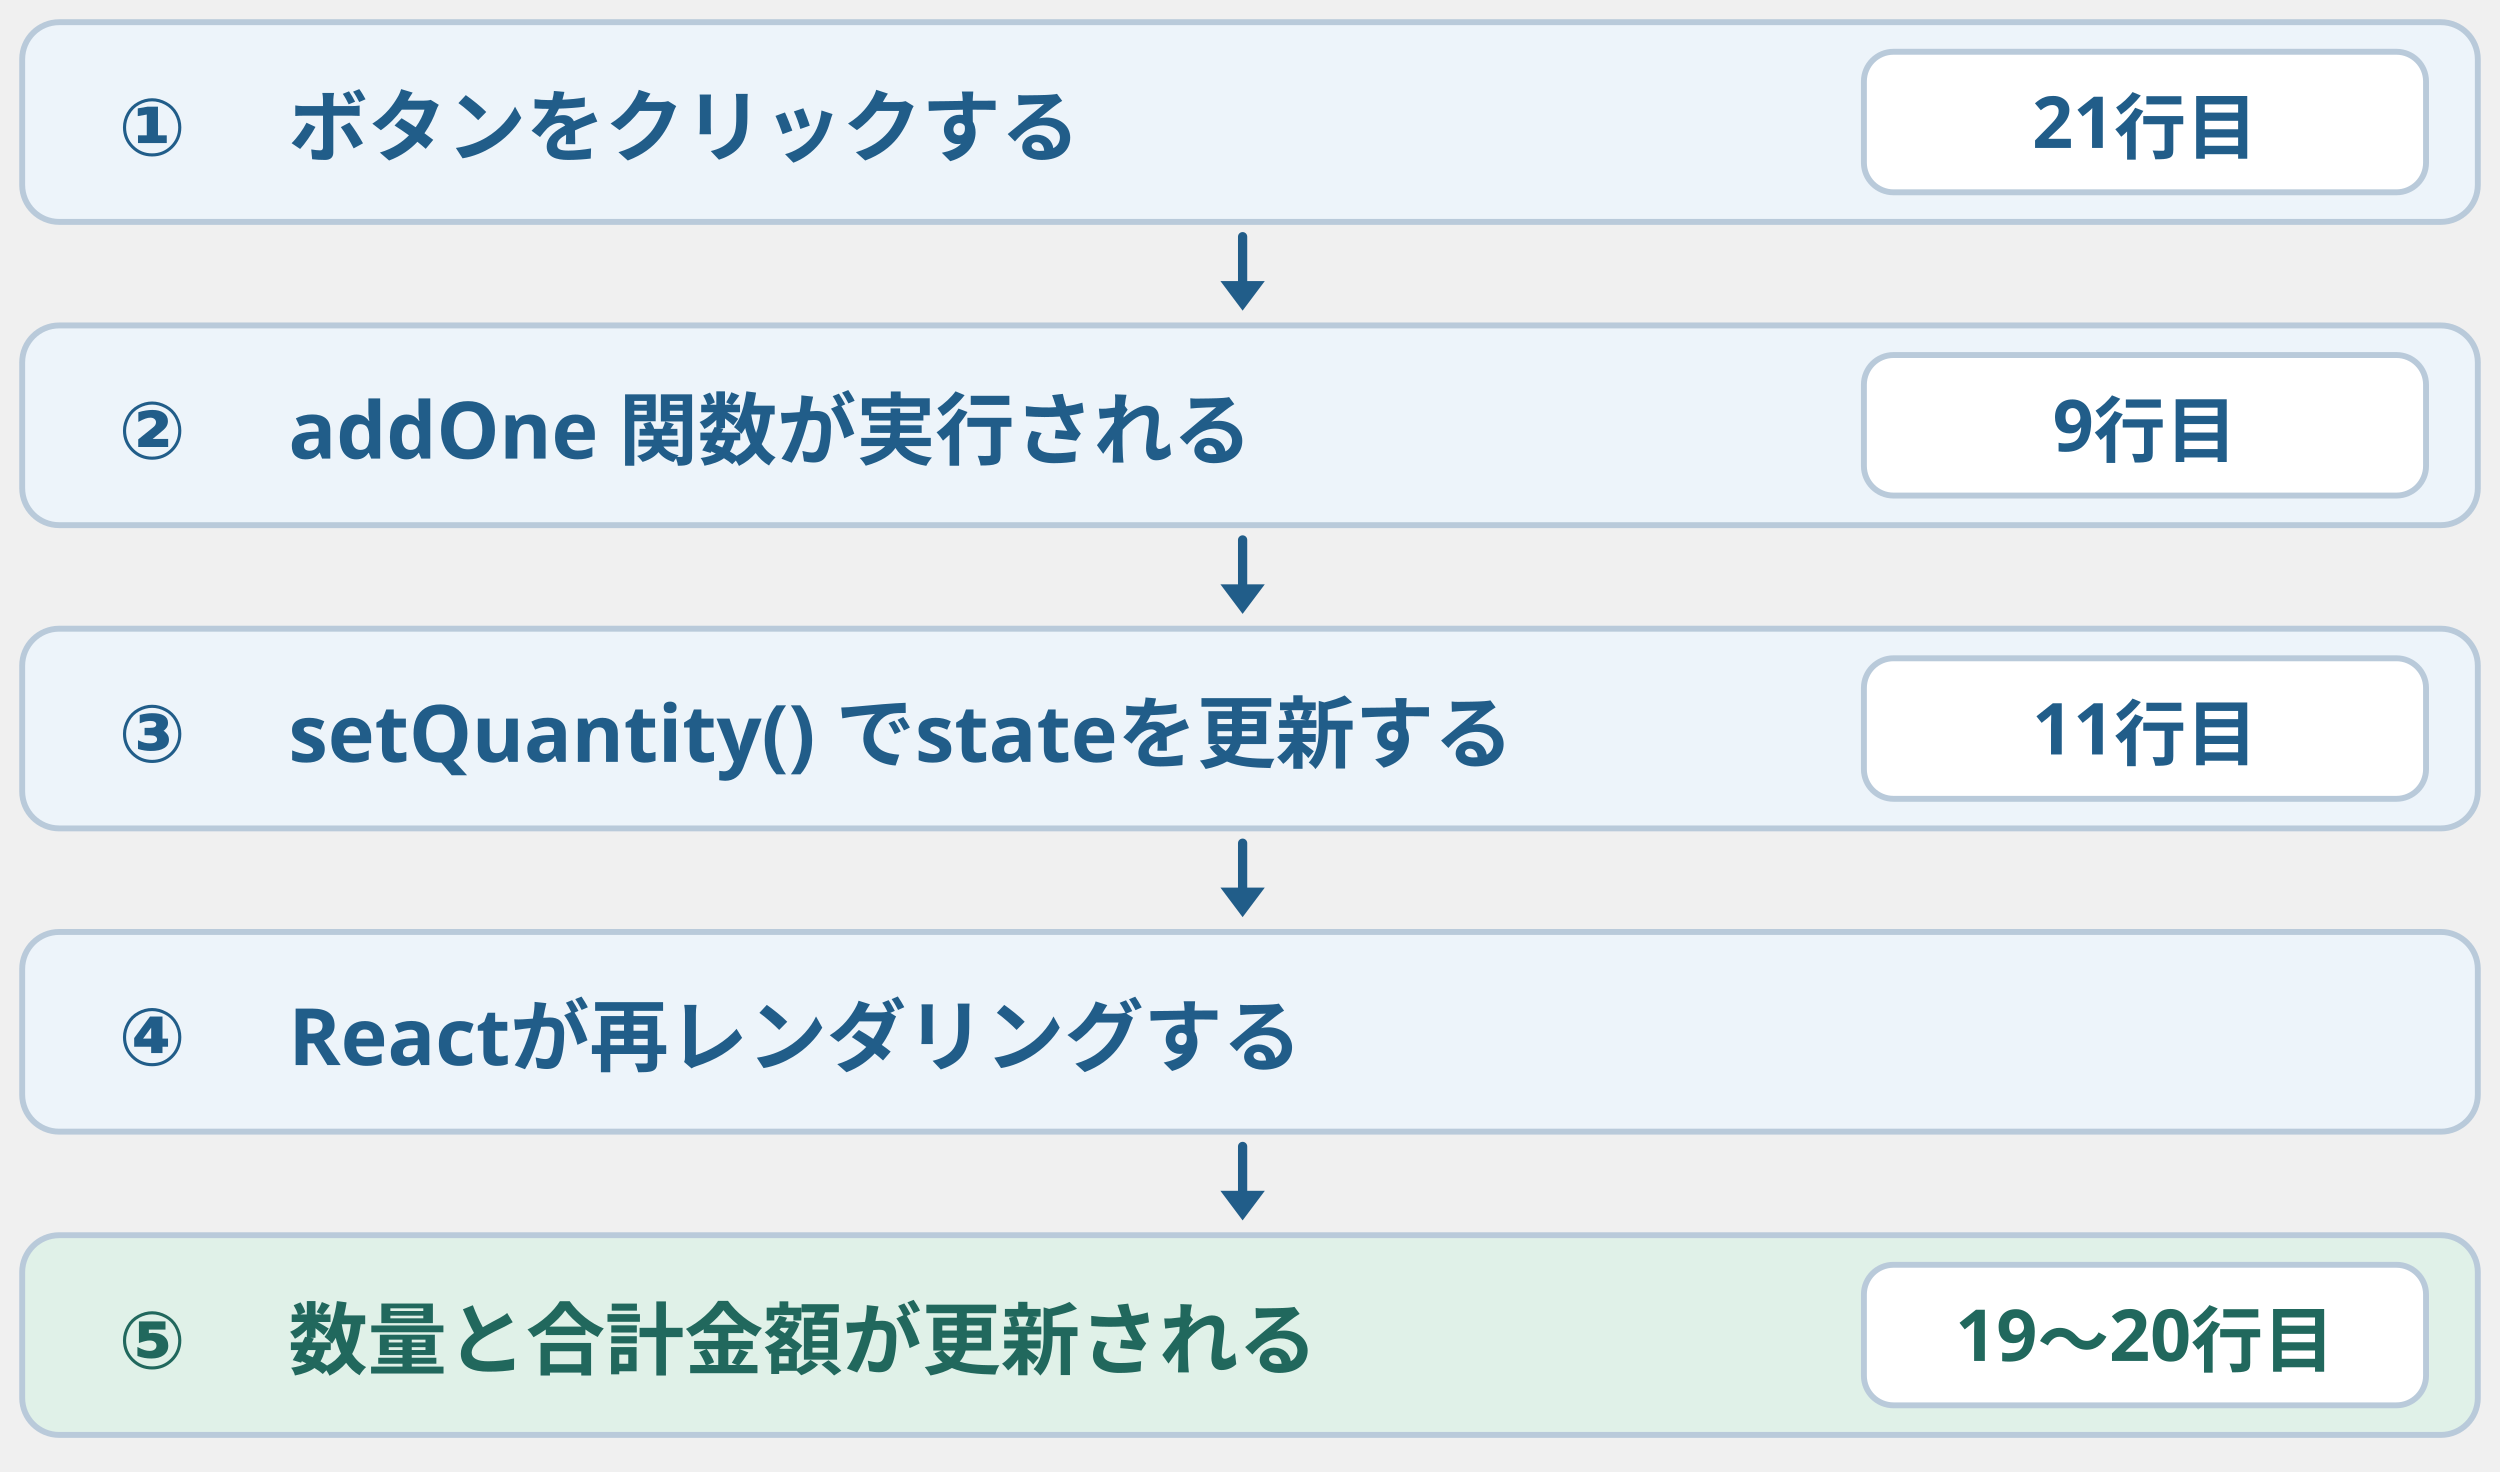
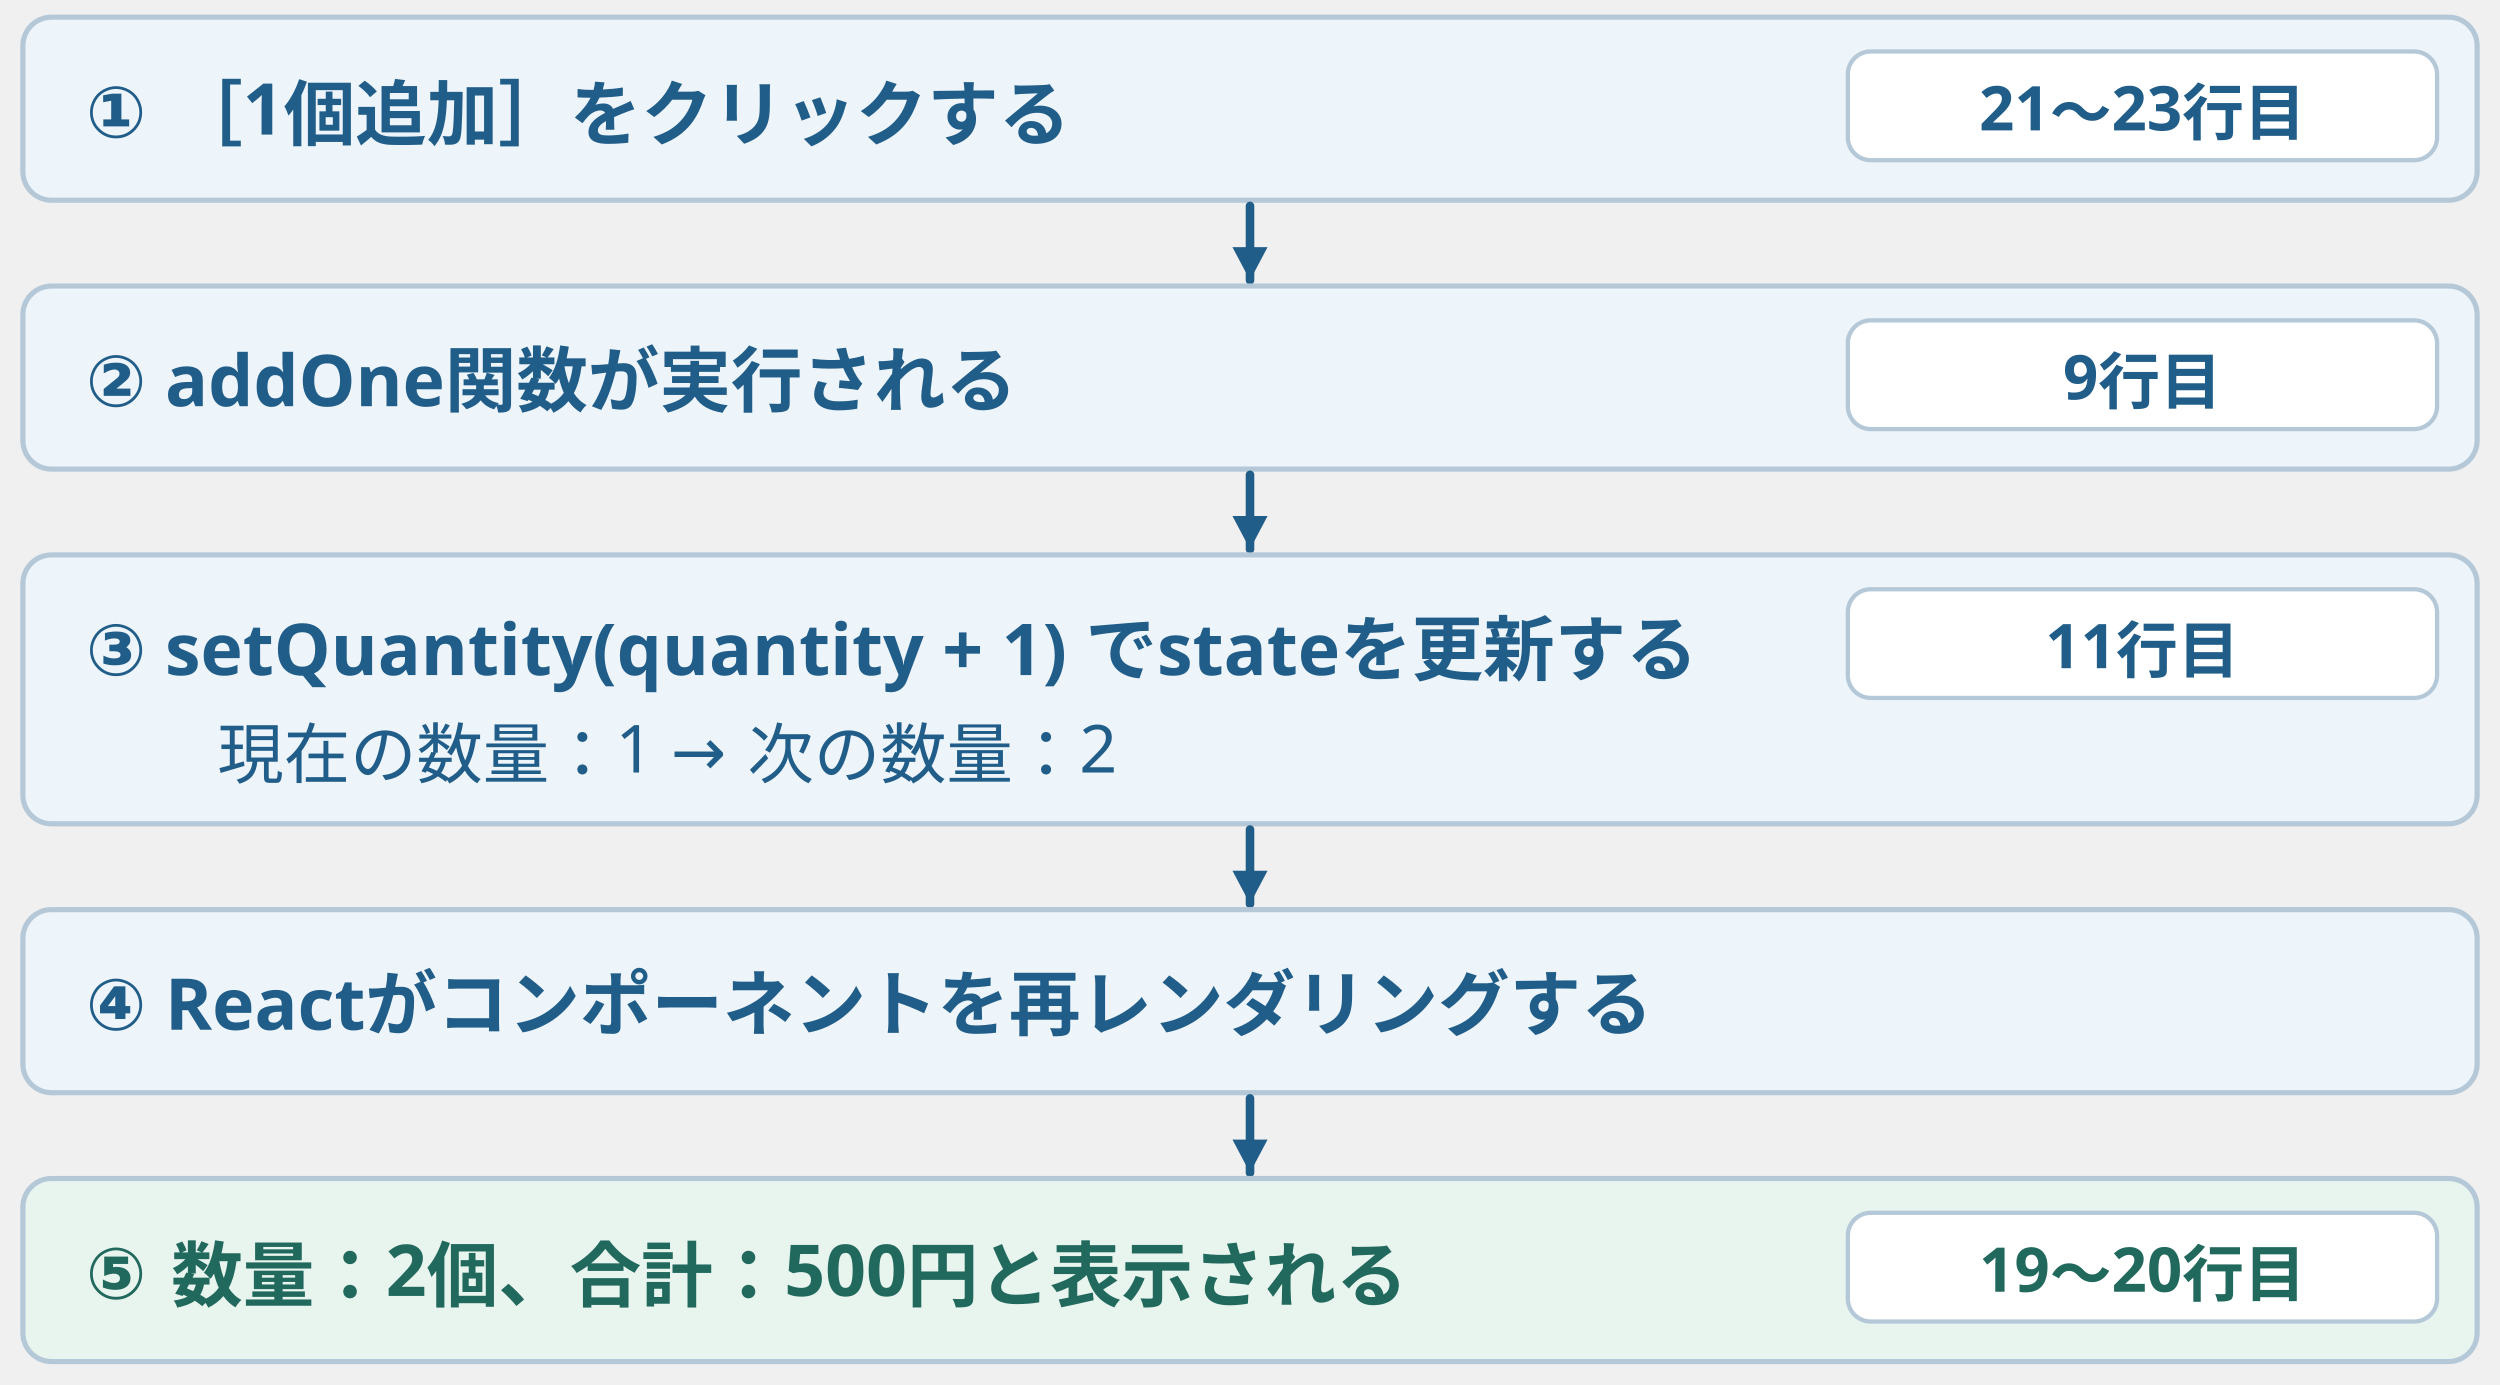
- <svg xmlns="http://www.w3.org/2000/svg" viewBox="0 0 338 199" width="338" height="199">
-   <rect x="3" y="3" width="332" height="27" rx="5" fill="#edf4fa" stroke="#b9cada" stroke-width="0.8" />
-   <text x="16" y="21" fill="#215d89" font-family="Meiryo" font-size="10.8" font-weight="700" text-anchor="start">①</text>
-   <text x="39" y="21" fill="#215d89" font-family="Meiryo" font-size="10.7" font-weight="700" text-anchor="start">ボタンをクリックする</text>
-   <rect x="252" y="7" width="76" height="19" rx="4" fill="#ffffff" stroke="#b9cada" stroke-width="0.8" />
-   <text x="290" y="20" fill="#215d89" font-family="Meiryo" font-size="9.7" font-weight="700" text-anchor="middle">21行目</text>
-   <polyline points="168,32 168,38" fill="none" stroke="#215d89" stroke-width="1.25" stroke-linecap="round" stroke-linejoin="round" />
-   <path d="M165 38h6L168 42Z" fill="#215d89" />
-   <rect x="3" y="44" width="332" height="27" rx="5" fill="#edf4fa" stroke="#b9cada" stroke-width="0.8" />
-   <text x="16" y="62" fill="#215d89" font-family="Meiryo" font-size="10.8" font-weight="700" text-anchor="start">②</text>
-   <text x="39" y="62" fill="#215d89" font-family="Meiryo" font-size="10.7" font-weight="700" text-anchor="start">addOne 関数が実行される</text>
-   <rect x="252" y="48" width="76" height="19" rx="4" fill="#ffffff" stroke="#b9cada" stroke-width="0.8" />
-   <text x="290" y="61" fill="#215d89" font-family="Meiryo" font-size="9.7" font-weight="700" text-anchor="middle">9行目</text>
-   <polyline points="168,73 168,79" fill="none" stroke="#215d89" stroke-width="1.25" stroke-linecap="round" stroke-linejoin="round" />
-   <path d="M165 79h6L168 83Z" fill="#215d89" />
-   <rect x="3" y="85" width="332" height="27" rx="5" fill="#edf4fa" stroke="#b9cada" stroke-width="0.8" />
-   <text x="16" y="103" fill="#215d89" font-family="Meiryo" font-size="10.8" font-weight="700" text-anchor="start">③</text>
-   <text x="39" y="103" fill="#215d89" font-family="Meiryo" font-size="10.7" font-weight="700" text-anchor="start">setQuantity() でstateを更新する</text>
-   <rect x="252" y="89" width="76" height="19" rx="4" fill="#ffffff" stroke="#b9cada" stroke-width="0.8" />
-   <text x="290" y="102" fill="#215d89" font-family="Meiryo" font-size="9.7" font-weight="700" text-anchor="middle">11行目</text>
-   <polyline points="168,114 168,120" fill="none" stroke="#215d89" stroke-width="1.25" stroke-linecap="round" stroke-linejoin="round" />
-   <path d="M165 120h6L168 124Z" fill="#215d89" />
-   <rect x="3" y="126" width="332" height="27" rx="5" fill="#edf4fa" stroke="#b9cada" stroke-width="0.8" />
-   <text x="16" y="144" fill="#215d89" font-family="Meiryo" font-size="10.8" font-weight="700" text-anchor="start">④</text>
-   <text x="39" y="144" fill="#215d89" font-family="Meiryo" font-size="10.7" font-weight="700" text-anchor="start">Reactが再レンダリングする</text>
-   <polyline points="168,155 168,161" fill="none" stroke="#215d89" stroke-width="1.25" stroke-linecap="round" stroke-linejoin="round" />
-   <path d="M165 161h6L168 165Z" fill="#215d89" />
-   <rect x="3" y="167" width="332" height="27" rx="5" fill="#e0f1e8" stroke="#b9cada" stroke-width="0.8" />
-   <text x="16" y="185" fill="#21685d" font-family="Meiryo" font-size="10.8" font-weight="700" text-anchor="start">⑤</text>
-   <text x="39" y="185" fill="#21685d" font-family="Meiryo" font-size="10.7" font-weight="700" text-anchor="start">数量と合計金額が更新される</text>
-   <rect x="252" y="171" width="76" height="19" rx="4" fill="#ffffff" stroke="#b9cada" stroke-width="0.8" />
-   <text x="290" y="184" fill="#21685d" font-family="Meiryo" font-size="9.7" font-weight="700" text-anchor="middle">19〜20行目</text>
+ <svg xmlns="http://www.w3.org/2000/svg" width="437" height="242" viewBox="0 0 437 242">
+   <rect x="4" y="3" width="429" height="32" fill="#edf4fa" stroke="#b4c8d8" rx="5" stroke-width="0.9" />
+   <text x="15" y="24" font-size="12.5" font-family="Meiryo" fill="#215d89" font-weight="700" text-anchor="start">① ［1個追加］をクリックする</text>
+   <rect x="323" y="9" width="103" height="19" fill="white" stroke="#b4c8d8" rx="4" stroke-width="0.75" />
+   <text x="374.5" y="22.8" font-size="10.8" font-family="Meiryo" fill="#215d89" font-weight="700" text-anchor="middle">21～23行目</text>
+   <polyline points="218.5,36 218.5,49" fill="none" stroke="#215d89" stroke-width="1.5" stroke-linecap="round" stroke-linejoin="round" />
+   <polygon points="215.43,43.2 218.5,49 221.57,43.2" fill="#215d89" />
+   <rect x="4" y="50" width="429" height="32" fill="#edf4fa" stroke="#b4c8d8" rx="5" stroke-width="0.9" />
+   <text x="15" y="71" font-size="12.5" font-family="Meiryo" fill="#215d89" font-weight="700" text-anchor="start">② addOne関数が実行される</text>
+   <rect x="323" y="56" width="103" height="19" fill="white" stroke="#b4c8d8" rx="4" stroke-width="0.75" />
+   <text x="374.5" y="69.8" font-size="10.8" font-family="Meiryo" fill="#215d89" font-weight="700" text-anchor="middle">9行目</text>
+   <polyline points="218.5,83 218.5,96" fill="none" stroke="#215d89" stroke-width="1.5" stroke-linecap="round" stroke-linejoin="round" />
+   <polygon points="215.43,90.2 218.5,96 221.57,90.2" fill="#215d89" />
+   <rect x="4" y="97" width="429" height="47" fill="#edf4fa" stroke="#b4c8d8" rx="5" stroke-width="0.9" />
+   <text x="15" y="118" font-size="12.5" font-family="Meiryo" fill="#215d89" font-weight="700" text-anchor="start">③ setQuantity(quantity + 1) でstateを更新する</text>
+   <text x="38" y="136" font-size="11.6" font-family="Meiryo" fill="#215d89" font-weight="400" text-anchor="start">現在の数量：1 → 次の数量：2</text>
+   <rect x="323" y="103" width="103" height="19" fill="white" stroke="#b4c8d8" rx="4" stroke-width="0.75" />
+   <text x="374.5" y="116.8" font-size="10.8" font-family="Meiryo" fill="#215d89" font-weight="700" text-anchor="middle">11行目</text>
+   <polyline points="218.5,145 218.5,158" fill="none" stroke="#215d89" stroke-width="1.5" stroke-linecap="round" stroke-linejoin="round" />
+   <polygon points="215.43,152.2 218.5,158 221.57,152.2" fill="#215d89" />
+   <rect x="4" y="159" width="429" height="32" fill="#edf4fa" stroke="#b4c8d8" rx="5" stroke-width="0.9" />
+   <text x="15" y="180" font-size="12.5" font-family="Meiryo" fill="#215d89" font-weight="700" text-anchor="start">④ Reactがコンポーネントを再レンダリングする</text>
+   <polyline points="218.5,192 218.5,205" fill="none" stroke="#215d89" stroke-width="1.5" stroke-linecap="round" stroke-linejoin="round" />
+   <polygon points="215.43,199.2 218.5,205 221.57,199.2" fill="#215d89" />
+   <rect x="4" y="206" width="429" height="32" fill="#e8f4ee" stroke="#b4c8d8" rx="5" stroke-width="0.9" />
+   <text x="15" y="227" font-size="12.5" font-family="Meiryo" fill="#21685d" font-weight="700" text-anchor="start">⑤ 数量：2個、合計：500円と表示される</text>
+   <rect x="323" y="212" width="103" height="19" fill="white" stroke="#b4c8d8" rx="4" stroke-width="0.75" />
+   <text x="374.5" y="225.8" font-size="10.8" font-family="Meiryo" fill="#21685d" font-weight="700" text-anchor="middle">19～20行目</text>
</svg>
